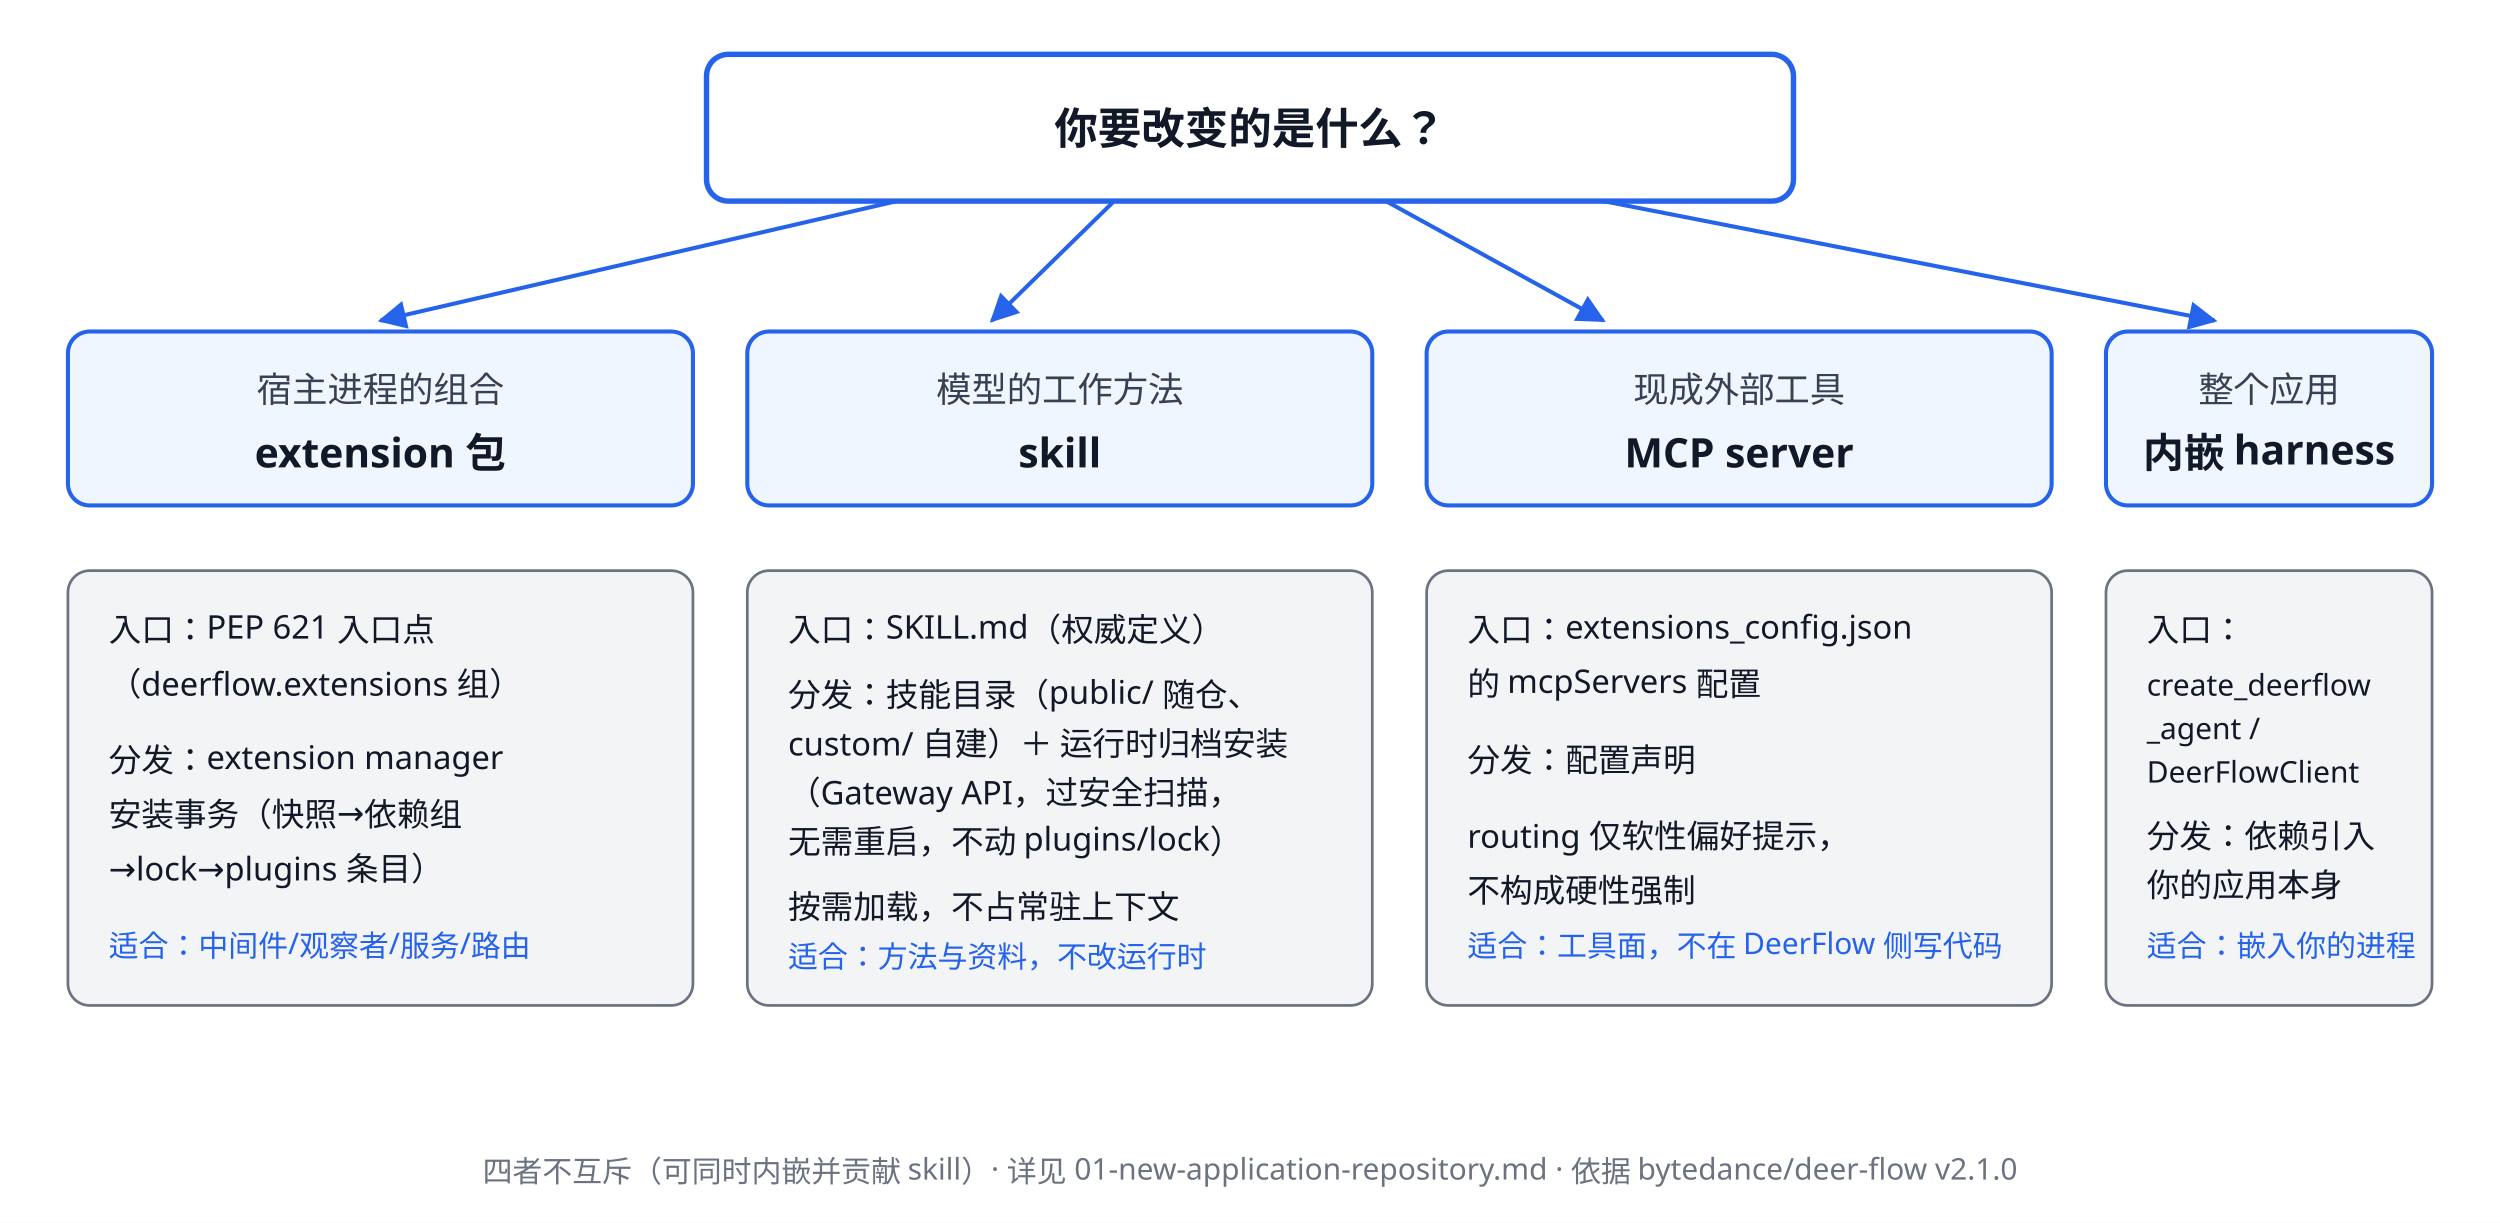
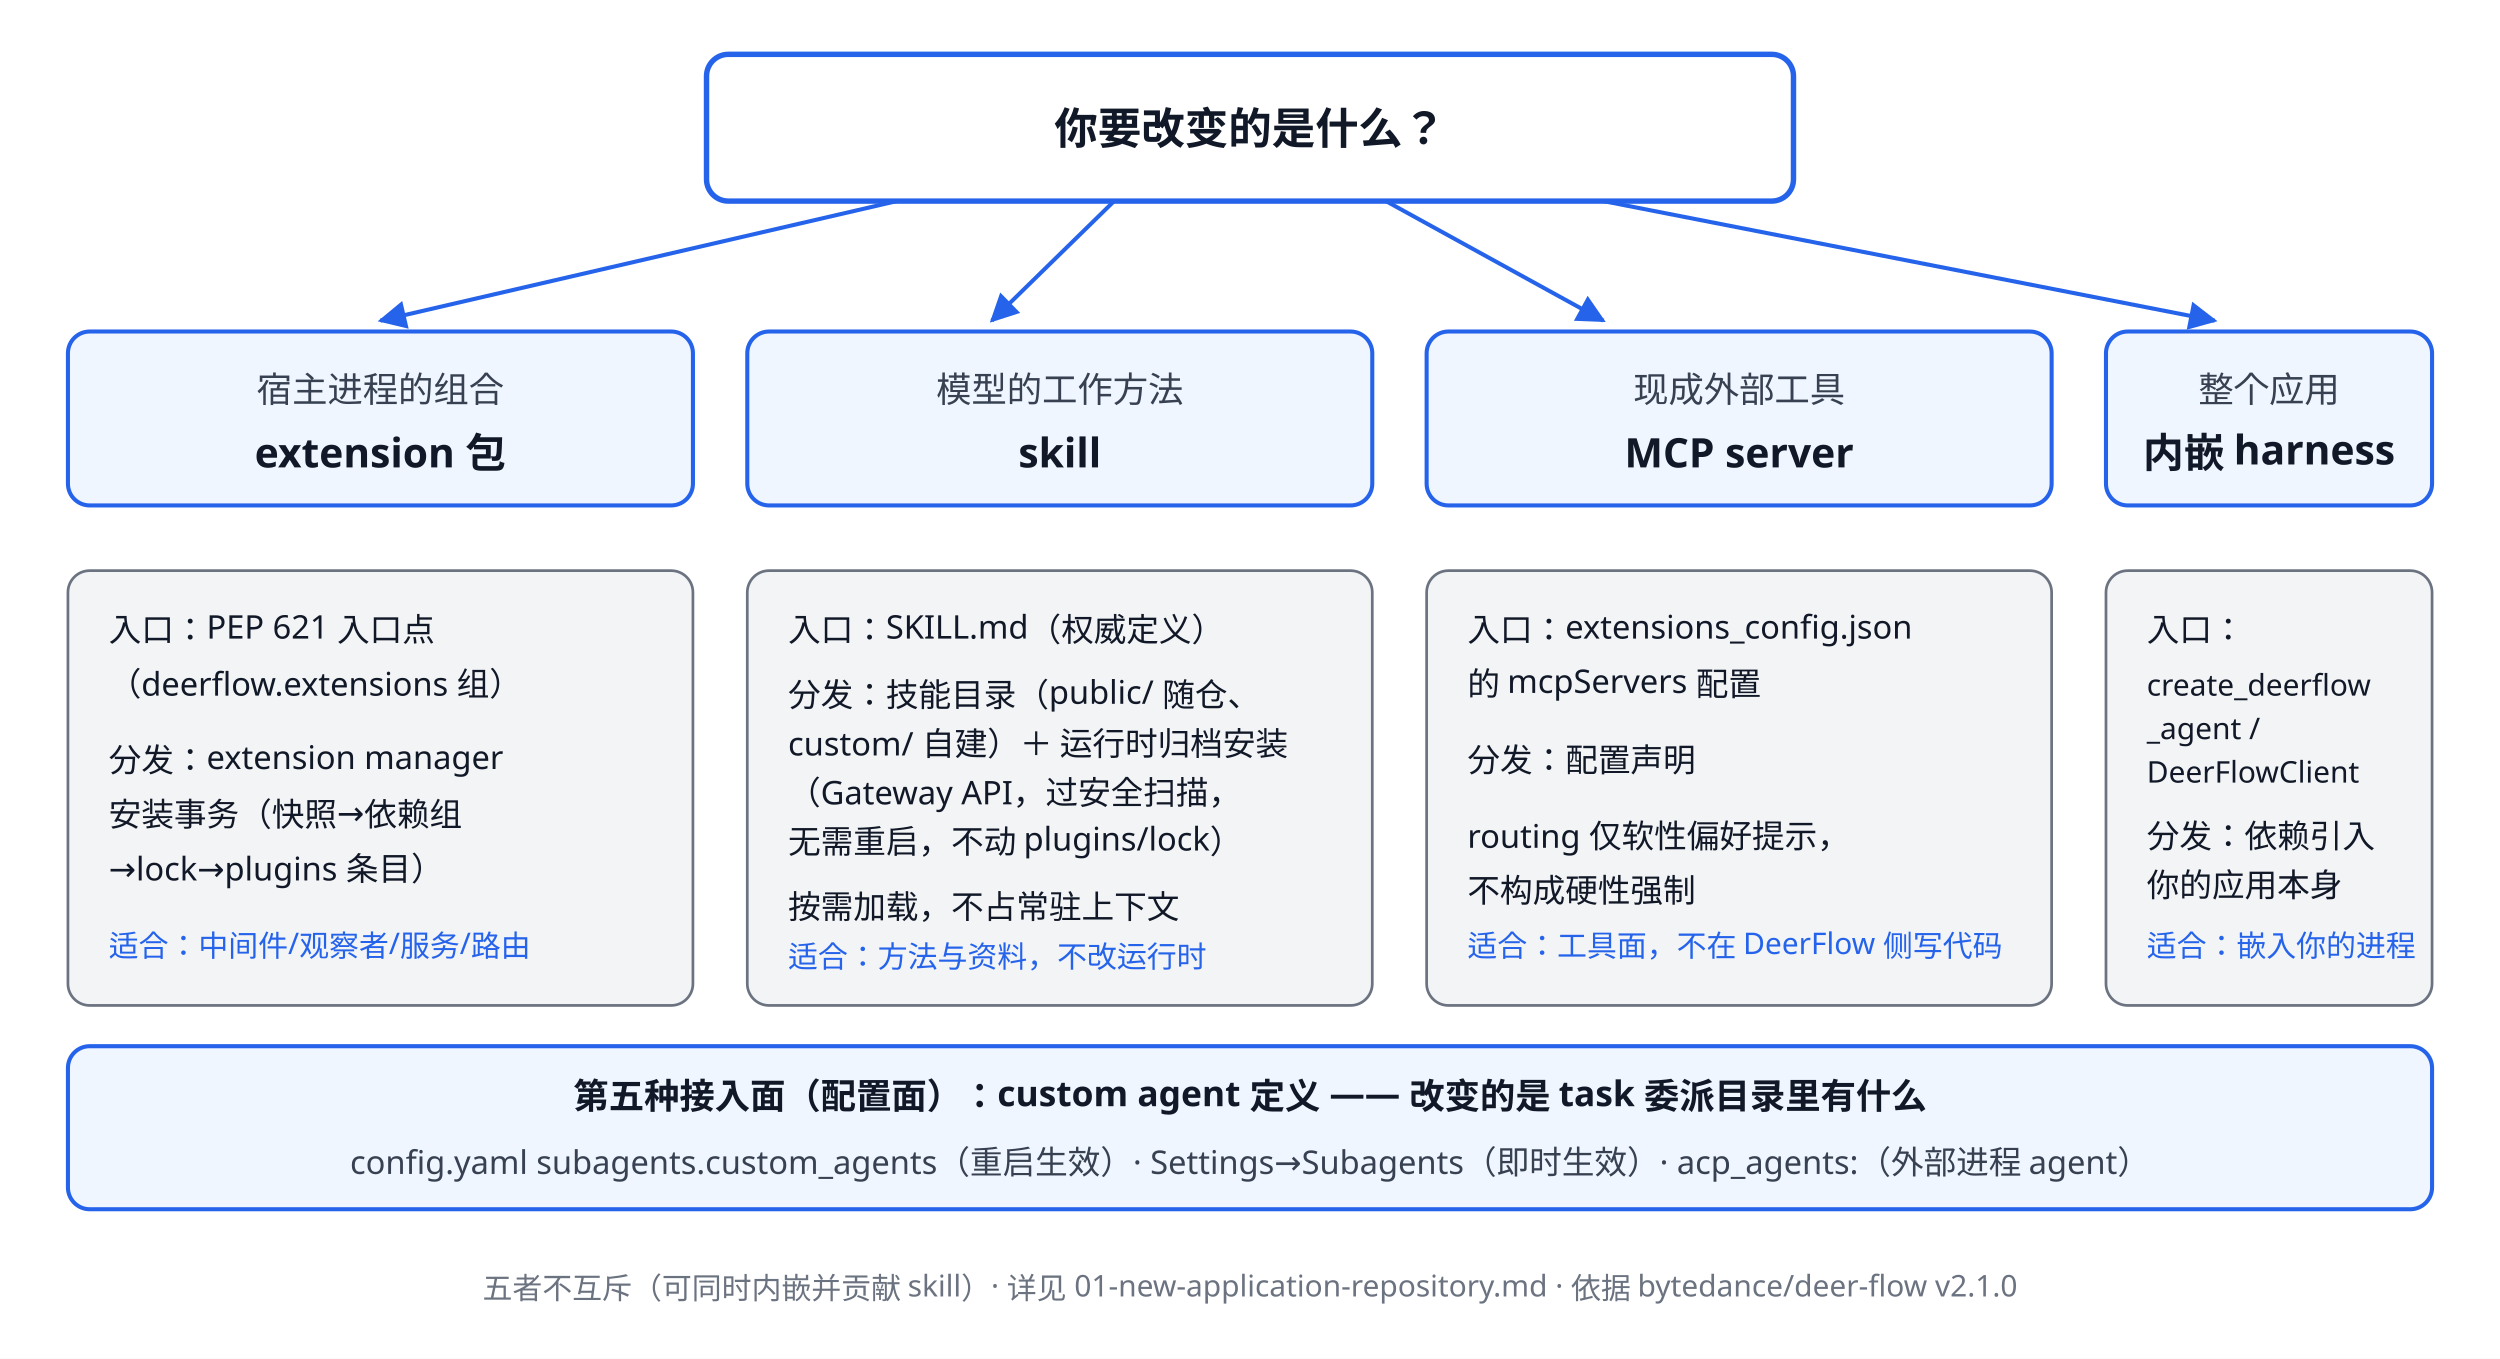
- <svg xmlns="http://www.w3.org/2000/svg" width="920" height="450" viewBox="0 0 920 450" role="img" aria-labelledby="t d">
+ <svg xmlns="http://www.w3.org/2000/svg" width="920" height="500" viewBox="0 0 920 500" role="img" aria-labelledby="t d">
  <defs>
    <marker id="arr2" viewBox="0 0 10 10" refX="9" refY="5" markerWidth="7" markerHeight="7" orient="auto-start-reverse">
      <path d="M 0 0 L 10 5 L 0 10 z" fill="#2563eb" />
    </marker>
  </defs>
-   <rect width="920" height="450" fill="#ffffff" />
+   <rect width="920" height="500" fill="#ffffff" />
  <rect x="260" y="20" width="400" height="54" rx="8" fill="#ffffff" stroke="#2563eb" stroke-width="2" />
  <text x="460" y="53" text-anchor="middle" font-family="sans-serif" font-size="16" font-weight="bold" fill="#111827">你要改变的是什么？</text>
  <line x1="330" y1="74" x2="140" y2="118" stroke="#2563eb" stroke-width="1.5" marker-end="url(#arr2)" />
  <line x1="410" y1="74" x2="365" y2="118" stroke="#2563eb" stroke-width="1.5" marker-end="url(#arr2)" />
  <line x1="510" y1="74" x2="590" y2="118" stroke="#2563eb" stroke-width="1.5" marker-end="url(#arr2)" />
  <line x1="590" y1="74" x2="815" y2="118" stroke="#2563eb" stroke-width="1.5" marker-end="url(#arr2)" />
  <rect x="25" y="122" width="230" height="64" rx="8" fill="#eff6ff" stroke="#2563eb" stroke-width="1.5" />
  <text x="140" y="148" text-anchor="middle" font-family="sans-serif" font-size="13" fill="#374151">宿主进程的组合</text>
  <text x="140" y="172" text-anchor="middle" font-family="sans-serif" font-size="15" font-weight="bold" fill="#111827">extension 包</text>
  <rect x="275" y="122" width="230" height="64" rx="8" fill="#eff6ff" stroke="#2563eb" stroke-width="1.5" />
  <text x="390" y="148" text-anchor="middle" font-family="sans-serif" font-size="13" fill="#374151">模型的工作方法</text>
  <text x="390" y="172" text-anchor="middle" font-family="sans-serif" font-size="15" font-weight="bold" fill="#111827">skill</text>
  <rect x="525" y="122" width="230" height="64" rx="8" fill="#eff6ff" stroke="#2563eb" stroke-width="1.5" />
  <text x="640" y="148" text-anchor="middle" font-family="sans-serif" font-size="13" fill="#374151">现成外部工具</text>
  <text x="640" y="172" text-anchor="middle" font-family="sans-serif" font-size="15" font-weight="bold" fill="#111827">MCP server</text>
  <rect x="775" y="122" width="120" height="64" rx="8" fill="#eff6ff" stroke="#2563eb" stroke-width="1.5" />
  <text x="835" y="148" text-anchor="middle" font-family="sans-serif" font-size="13" fill="#374151">整个应用</text>
  <text x="835" y="172" text-anchor="middle" font-family="sans-serif" font-size="15" font-weight="bold" fill="#111827">内嵌 harness</text>
  <rect x="25" y="210" width="230" height="160" rx="8" fill="#f3f4f6" stroke="#6b7280" stroke-width="1" />
  <text x="40" y="236" font-family="sans-serif" font-size="12" fill="#111827">入口：PEP 621 入口点</text>
  <text x="40" y="256" font-family="sans-serif" font-size="12" fill="#111827">（deerflow.extensions 组）</text>
  <text x="40" y="284" font-family="sans-serif" font-size="12" fill="#111827">分发：extension manager</text>
  <text x="40" y="304" font-family="sans-serif" font-size="12" fill="#111827">安装事务（快照→依赖组</text>
  <text x="40" y="324" font-family="sans-serif" font-size="12" fill="#111827">→lock→plugins 条目）</text>
  <text x="40" y="352" font-family="sans-serif" font-size="11" fill="#2563eb">适合：中间件/观察者/服务/路由</text>
  <rect x="275" y="210" width="230" height="160" rx="8" fill="#f3f4f6" stroke="#6b7280" stroke-width="1" />
  <text x="290" y="236" font-family="sans-serif" font-size="12" fill="#111827">入口：SKILL.md（权威定义）</text>
  <text x="290" y="260" font-family="sans-serif" font-size="12" fill="#111827">分发：技能目录（public/ 随仓、</text>
  <text x="290" y="278" font-family="sans-serif" font-size="12" fill="#111827">custom/ 自建）＋ 运行时归档安装</text>
  <text x="290" y="296" font-family="sans-serif" font-size="12" fill="#111827">（Gateway API，过安全扫描，</text>
  <text x="290" y="314" font-family="sans-serif" font-size="12" fill="#111827">无需重启，不动 plugins/lock）</text>
  <text x="290" y="338" font-family="sans-serif" font-size="12" fill="#111827">按需加载，不占常驻上下文</text>
  <text x="290" y="356" font-family="sans-serif" font-size="11" fill="#2563eb">适合：方法与资料，不改运行时</text>
  <rect x="525" y="210" width="230" height="160" rx="8" fill="#f3f4f6" stroke="#6b7280" stroke-width="1" />
  <text x="540" y="236" font-family="sans-serif" font-size="12" fill="#111827">入口：extensions_config.json</text>
  <text x="540" y="256" font-family="sans-serif" font-size="12" fill="#111827">的 mcpServers 配置</text>
  <text x="540" y="284" font-family="sans-serif" font-size="12" fill="#111827">分发：配置声明</text>
  <text x="540" y="312" font-family="sans-serif" font-size="12" fill="#111827">routing 仅软性偏好提示，</text>
  <text x="540" y="332" font-family="sans-serif" font-size="12" fill="#111827">不构成硬性强制</text>
  <text x="540" y="352" font-family="sans-serif" font-size="11" fill="#2563eb">适合：工具面，不在 DeerFlow 侧写代码</text>
  <rect x="775" y="210" width="120" height="160" rx="8" fill="#f3f4f6" stroke="#6b7280" stroke-width="1" />
  <text x="790" y="236" font-family="sans-serif" font-size="12" fill="#111827">入口：</text>
  <text x="790" y="256" font-family="sans-serif" font-size="11" fill="#111827">create_deerflow</text>
  <text x="790" y="272" font-family="sans-serif" font-size="11" fill="#111827">_agent /</text>
  <text x="790" y="288" font-family="sans-serif" font-size="11" fill="#111827">DeerFlowClient</text>
  <text x="790" y="312" font-family="sans-serif" font-size="12" fill="#111827">分发：依赖引入</text>
  <text x="790" y="330" font-family="sans-serif" font-size="12" fill="#111827">你的应用本身</text>
  <text x="790" y="352" font-family="sans-serif" font-size="11" fill="#2563eb">适合：嵌入你的进程</text>
-   <text x="460" y="435" text-anchor="middle" font-family="sans-serif" font-size="11" fill="#6b7280">四者不互斥（可同时内嵌并贡献 skill）· 详见 01-new-application-repository.md · 依据 bytedance/deer-flow v2.1.0</text>
+   <rect x="25" y="385" width="870" height="60" rx="8" fill="#eff6ff" stroke="#2563eb" stroke-width="1.5" />
+   <text x="460" y="408" text-anchor="middle" font-family="sans-serif" font-size="13" font-weight="bold" fill="#111827">第五种接入面（配置面）：custom agent 定义 —— 改变的是 task 委派目录里有什么</text>
+   <text x="460" y="432" text-anchor="middle" font-family="sans-serif" font-size="12" fill="#374151">config.yaml subagents.custom_agents（重启生效）· Settings→Subagents（即时生效）· acp_agents:（外部进程 agent）</text>
+   <text x="460" y="478" text-anchor="middle" font-family="sans-serif" font-size="11" fill="#6b7280">五者不互斥（可同时内嵌并贡献 skill）· 详见 01-new-application-repository.md · 依据 bytedance/deer-flow v2.1.0</text>
</svg>
